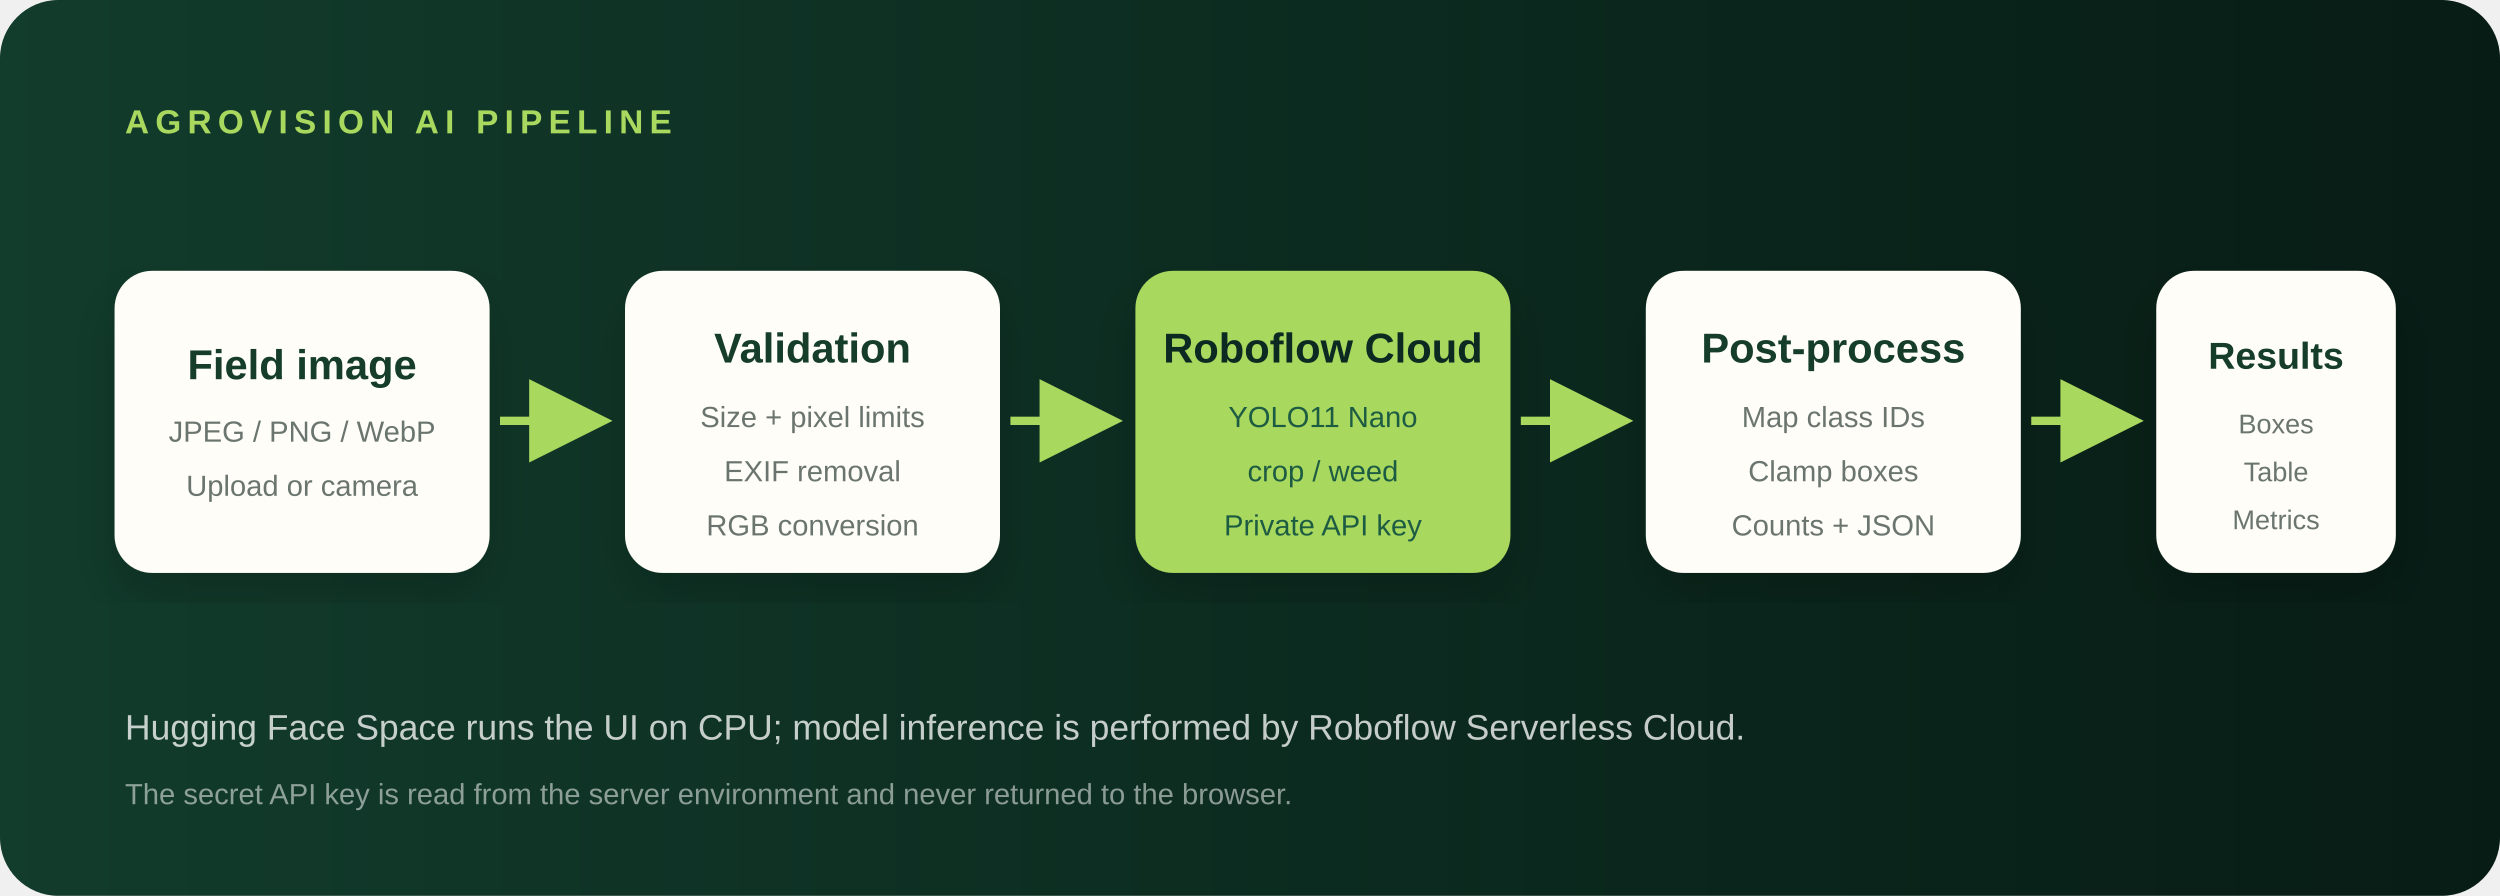
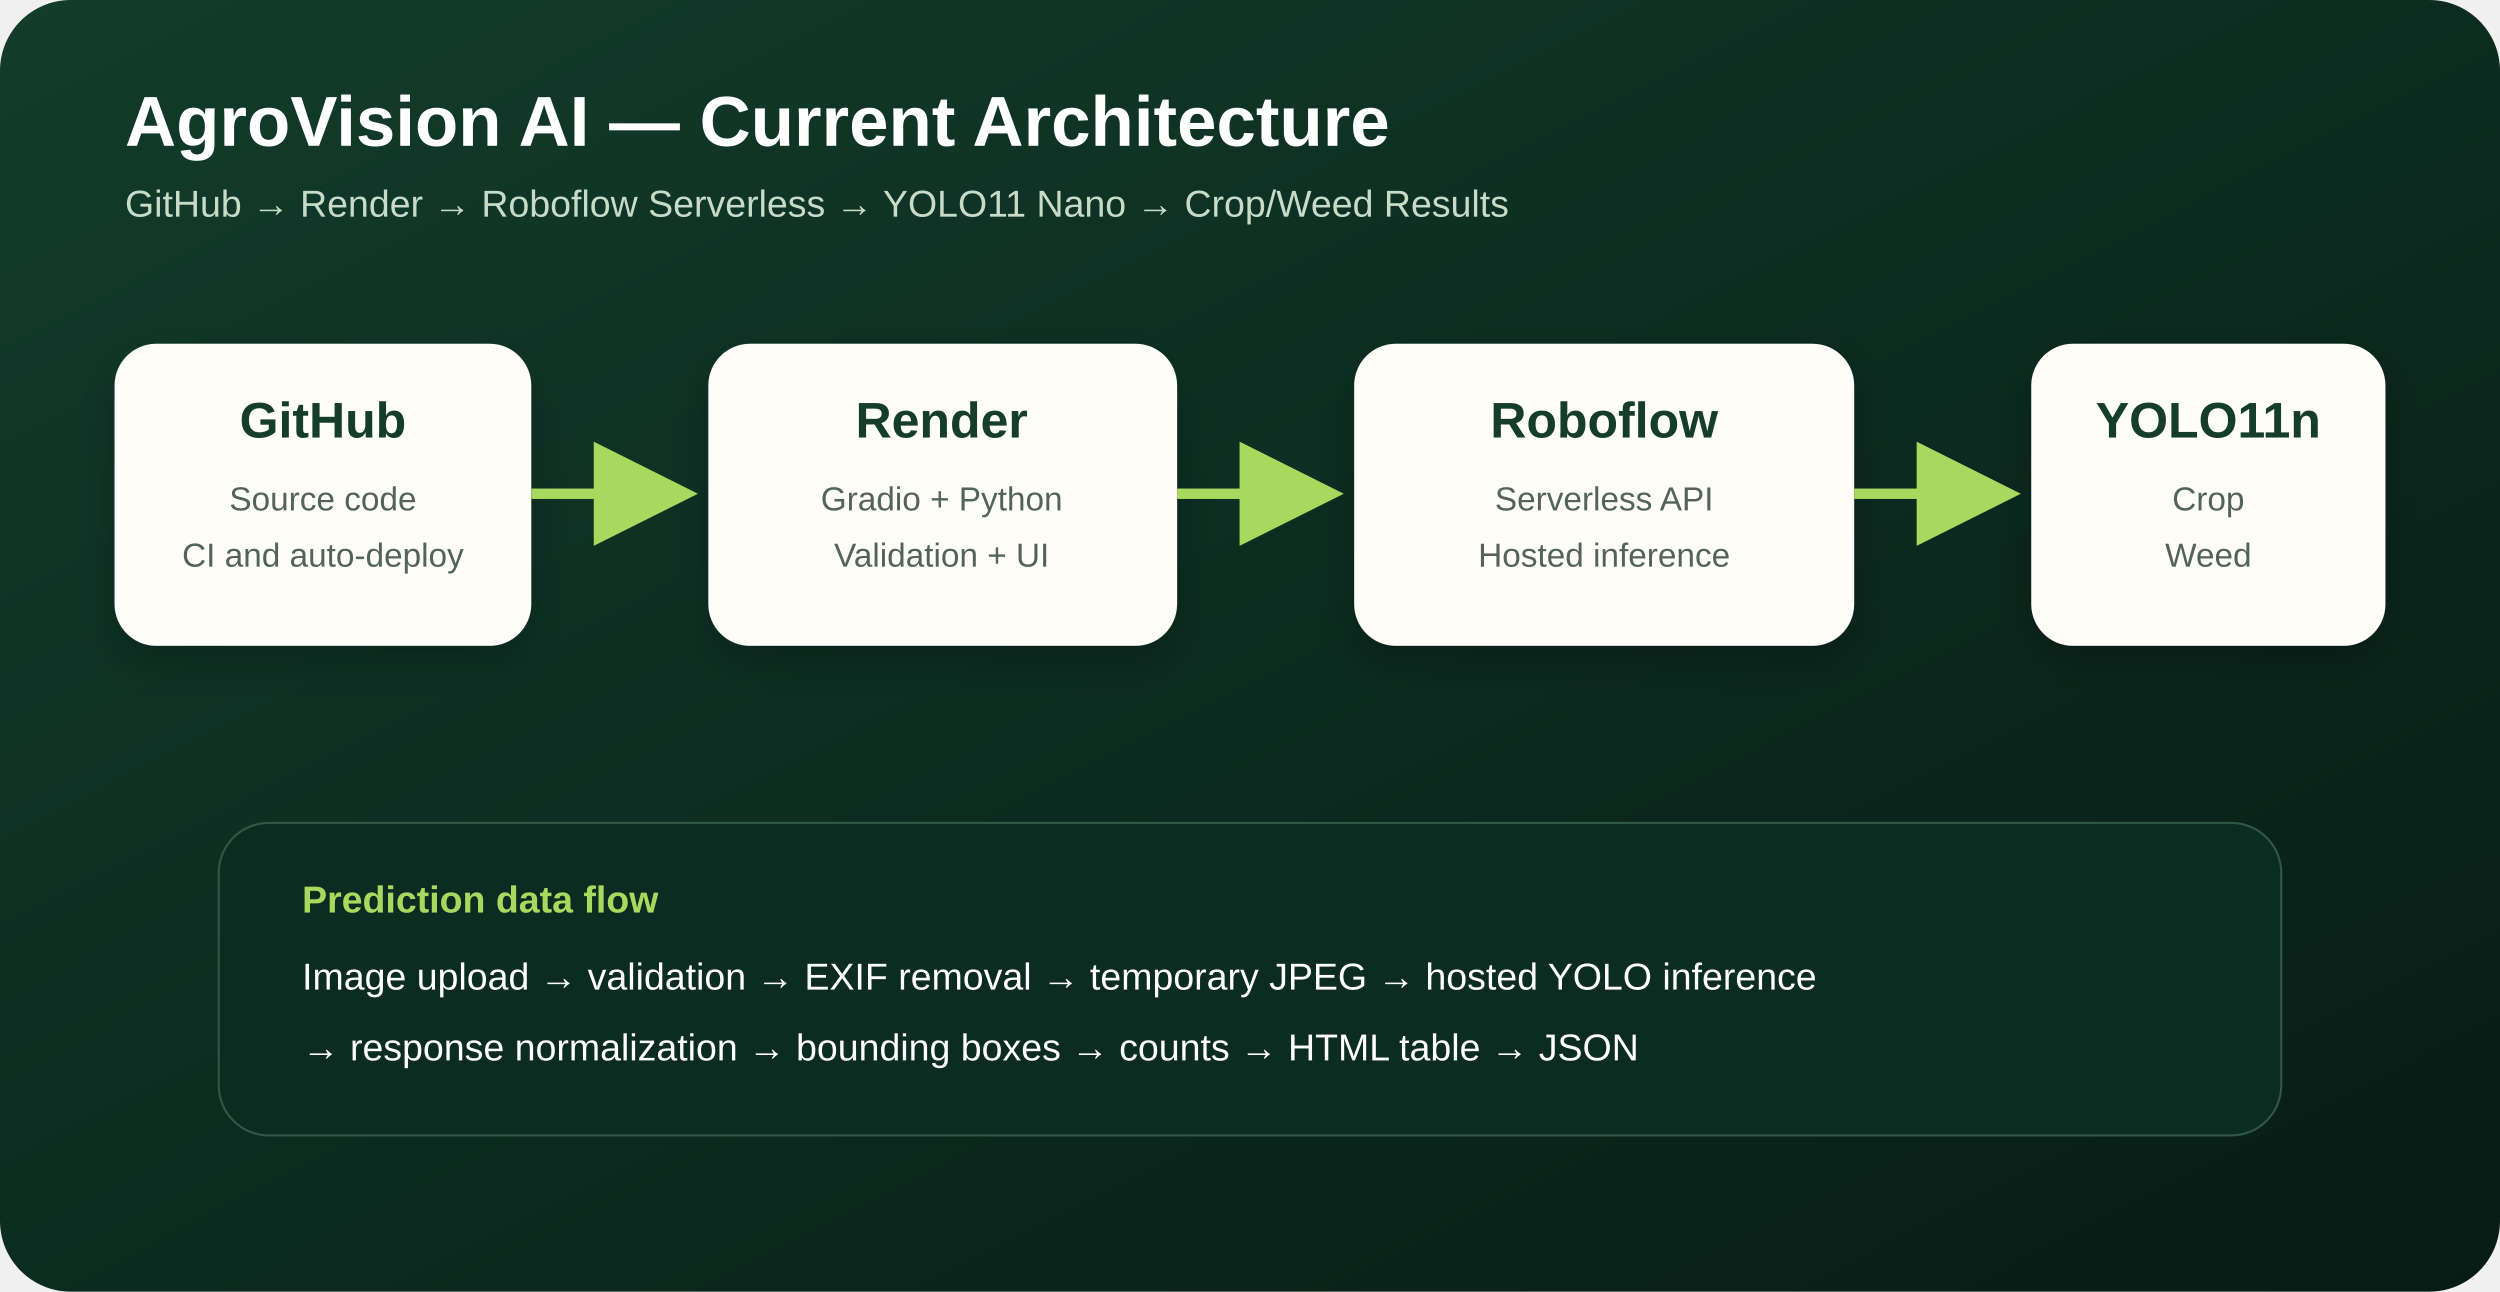
- <svg xmlns="http://www.w3.org/2000/svg" width="1200" height="430" viewBox="0 0 1200 430" role="img" aria-labelledby="title desc">
+ <svg xmlns="http://www.w3.org/2000/svg" width="1200" height="620" viewBox="0 0 1200 620" role="img" aria-labelledby="title desc">
  <defs>
-     <linearGradient id="bg" x1="0" x2="1">
-       <stop stop-color="#123c2c" />
+     <linearGradient id="bg" x1="0" y1="0" x2="1" y2="1">
+       <stop offset="0" stop-color="#123c2c" />
      <stop offset="1" stop-color="#071c15" />
    </linearGradient>
-     <filter id="shadow">
-       <feDropShadow dx="0" dy="12" stdDeviation="12" flood-opacity=".18" />
+     <filter id="shadow" x="-20%" y="-20%" width="140%" height="140%">
+       <feDropShadow dx="0" dy="8" stdDeviation="10" flood-color="#061812" flood-opacity=".24" />
    </filter>
    <marker id="arrow" markerWidth="10" markerHeight="10" refX="8" refY="5" orient="auto">
-       <path d="M0,0 L10,5 L0,10 z" fill="#a9d85e" />
+       <path d="M0,0 L10,5 L0,10 Z" fill="#a9d85e" />
    </marker>
  </defs>
-   <rect width="1200" height="430" rx="28" fill="url(#bg)" />
-   <text x="60" y="64" fill="#a9d85e" font-family="Arial, sans-serif" font-size="16" font-weight="700" letter-spacing="3">AGROVISION AI PIPELINE</text>
-   <g font-family="Arial, sans-serif" filter="url(#shadow)">
-     <g transform="translate(55 130)">
-       <rect width="180" height="145" rx="18" fill="#fffdf7" />
-       <text x="90" y="52" text-anchor="middle" fill="#123c2c" font-size="20" font-weight="700">Field image</text>
-       <text x="90" y="82" text-anchor="middle" fill="#6b756f" font-size="14">JPEG / PNG / WebP</text>
-       <text x="90" y="108" text-anchor="middle" fill="#6b756f" font-size="14">Upload or camera</text>
-     </g>
-     <g transform="translate(300 130)">
-       <rect width="180" height="145" rx="18" fill="#fffdf7" />
-       <text x="90" y="44" text-anchor="middle" fill="#123c2c" font-size="20" font-weight="700">Validation</text>
-       <text x="90" y="75" text-anchor="middle" fill="#6b756f" font-size="14">Size + pixel limits</text>
-       <text x="90" y="101" text-anchor="middle" fill="#6b756f" font-size="14">EXIF removal</text>
-       <text x="90" y="127" text-anchor="middle" fill="#6b756f" font-size="14">RGB conversion</text>
-     </g>
-     <g transform="translate(545 130)">
-       <rect width="180" height="145" rx="18" fill="#a9d85e" />
-       <text x="90" y="44" text-anchor="middle" fill="#0b2b20" font-size="20" font-weight="700">Roboflow Cloud</text>
-       <text x="90" y="75" text-anchor="middle" fill="#1f5c43" font-size="14">YOLO11 Nano</text>
-       <text x="90" y="101" text-anchor="middle" fill="#1f5c43" font-size="14">crop / weed</text>
-       <text x="90" y="127" text-anchor="middle" fill="#1f5c43" font-size="14">Private API key</text>
-     </g>
-     <g transform="translate(790 130)">
-       <rect width="180" height="145" rx="18" fill="#fffdf7" />
-       <text x="90" y="44" text-anchor="middle" fill="#123c2c" font-size="20" font-weight="700">Post-process</text>
-       <text x="90" y="75" text-anchor="middle" fill="#6b756f" font-size="14">Map class IDs</text>
-       <text x="90" y="101" text-anchor="middle" fill="#6b756f" font-size="14">Clamp boxes</text>
-       <text x="90" y="127" text-anchor="middle" fill="#6b756f" font-size="14">Counts + JSON</text>
-     </g>
-     <g transform="translate(1035 130)">
-       <rect width="115" height="145" rx="18" fill="#fffdf7" />
-       <text x="57.5" y="47" text-anchor="middle" fill="#123c2c" font-size="18" font-weight="700">Results</text>
-       <text x="57.5" y="78" text-anchor="middle" fill="#6b756f" font-size="13">Boxes</text>
-       <text x="57.5" y="101" text-anchor="middle" fill="#6b756f" font-size="13">Table</text>
-       <text x="57.5" y="124" text-anchor="middle" fill="#6b756f" font-size="13">Metrics</text>
-     </g>
+   <rect width="1200" height="620" rx="34" fill="url(#bg)" />
+   <text x="60" y="70" fill="#ffffff" font-family="Arial, sans-serif" font-size="34" font-weight="700">AgroVision AI — Current Architecture</text>
+   <text x="60" y="104" fill="#c8dbc8" font-family="Arial, sans-serif" font-size="18">GitHub → Render → Roboflow Serverless → YOLO11 Nano → Crop/Weed Results</text>
+   <g filter="url(#shadow)" font-family="Arial, sans-serif">
+     <rect x="55" y="165" width="200" height="145" rx="20" fill="#fffdf7" />
+     <text x="155" y="210" text-anchor="middle" fill="#123c2c" font-size="24" font-weight="700">GitHub</text>
+     <text x="155" y="245" text-anchor="middle" fill="#52645b" font-size="16">Source code</text>
+     <text x="155" y="272" text-anchor="middle" fill="#52645b" font-size="16">CI and auto-deploy</text>
+     <rect x="340" y="165" width="225" height="145" rx="20" fill="#fffdf7" />
+     <text x="452" y="210" text-anchor="middle" fill="#123c2c" font-size="24" font-weight="700">Render</text>
+     <text x="452" y="245" text-anchor="middle" fill="#52645b" font-size="16">Gradio + Python</text>
+     <text x="452" y="272" text-anchor="middle" fill="#52645b" font-size="16">Validation + UI</text>
+     <rect x="650" y="165" width="240" height="145" rx="20" fill="#fffdf7" />
+     <text x="770" y="210" text-anchor="middle" fill="#123c2c" font-size="24" font-weight="700">Roboflow</text>
+     <text x="770" y="245" text-anchor="middle" fill="#52645b" font-size="16">Serverless API</text>
+     <text x="770" y="272" text-anchor="middle" fill="#52645b" font-size="16">Hosted inference</text>
+     <rect x="975" y="165" width="170" height="145" rx="20" fill="#fffdf7" />
+     <text x="1060" y="210" text-anchor="middle" fill="#123c2c" font-size="24" font-weight="700">YOLO11n</text>
+     <text x="1060" y="245" text-anchor="middle" fill="#52645b" font-size="16">Crop</text>
+     <text x="1060" y="272" text-anchor="middle" fill="#52645b" font-size="16">Weed</text>
  </g>
-   <g stroke="#a9d85e" stroke-width="4" marker-end="url(#arrow)">
-     <path d="M240 202 H286" />
-     <path d="M485 202 H531" />
-     <path d="M730 202 H776" />
-     <path d="M975 202 H1021" />
+   <line x1="255" y1="237" x2="325" y2="237" stroke="#a9d85e" stroke-width="5" marker-end="url(#arrow)" />
+   <line x1="565" y1="237" x2="635" y2="237" stroke="#a9d85e" stroke-width="5" marker-end="url(#arrow)" />
+   <line x1="890" y1="237" x2="960" y2="237" stroke="#a9d85e" stroke-width="5" marker-end="url(#arrow)" />
+   <g font-family="Arial, sans-serif">
+     <rect x="105" y="395" width="990" height="150" rx="24" fill="#0d2c21" stroke="#315846" />
+     <text x="145" y="438" fill="#a9d85e" font-size="18" font-weight="700">Prediction data flow</text>
+     <text x="145" y="475" fill="#ffffff" font-size="18">Image upload → validation → EXIF removal → temporary JPEG → hosted YOLO inference</text>
+     <text x="145" y="509" fill="#ffffff" font-size="18">→ response normalization → bounding boxes → counts → HTML table → JSON</text>
  </g>
-   <text x="60" y="355" fill="#fff" opacity=".76" font-family="Arial, sans-serif" font-size="17">Hugging Face Space runs the UI on CPU; model inference is performed by Roboflow Serverless Cloud.</text>
-   <text x="60" y="386" fill="#fff" opacity=".52" font-family="Arial, sans-serif" font-size="14">The secret API key is read from the server environment and never returned to the browser.</text>
</svg>
